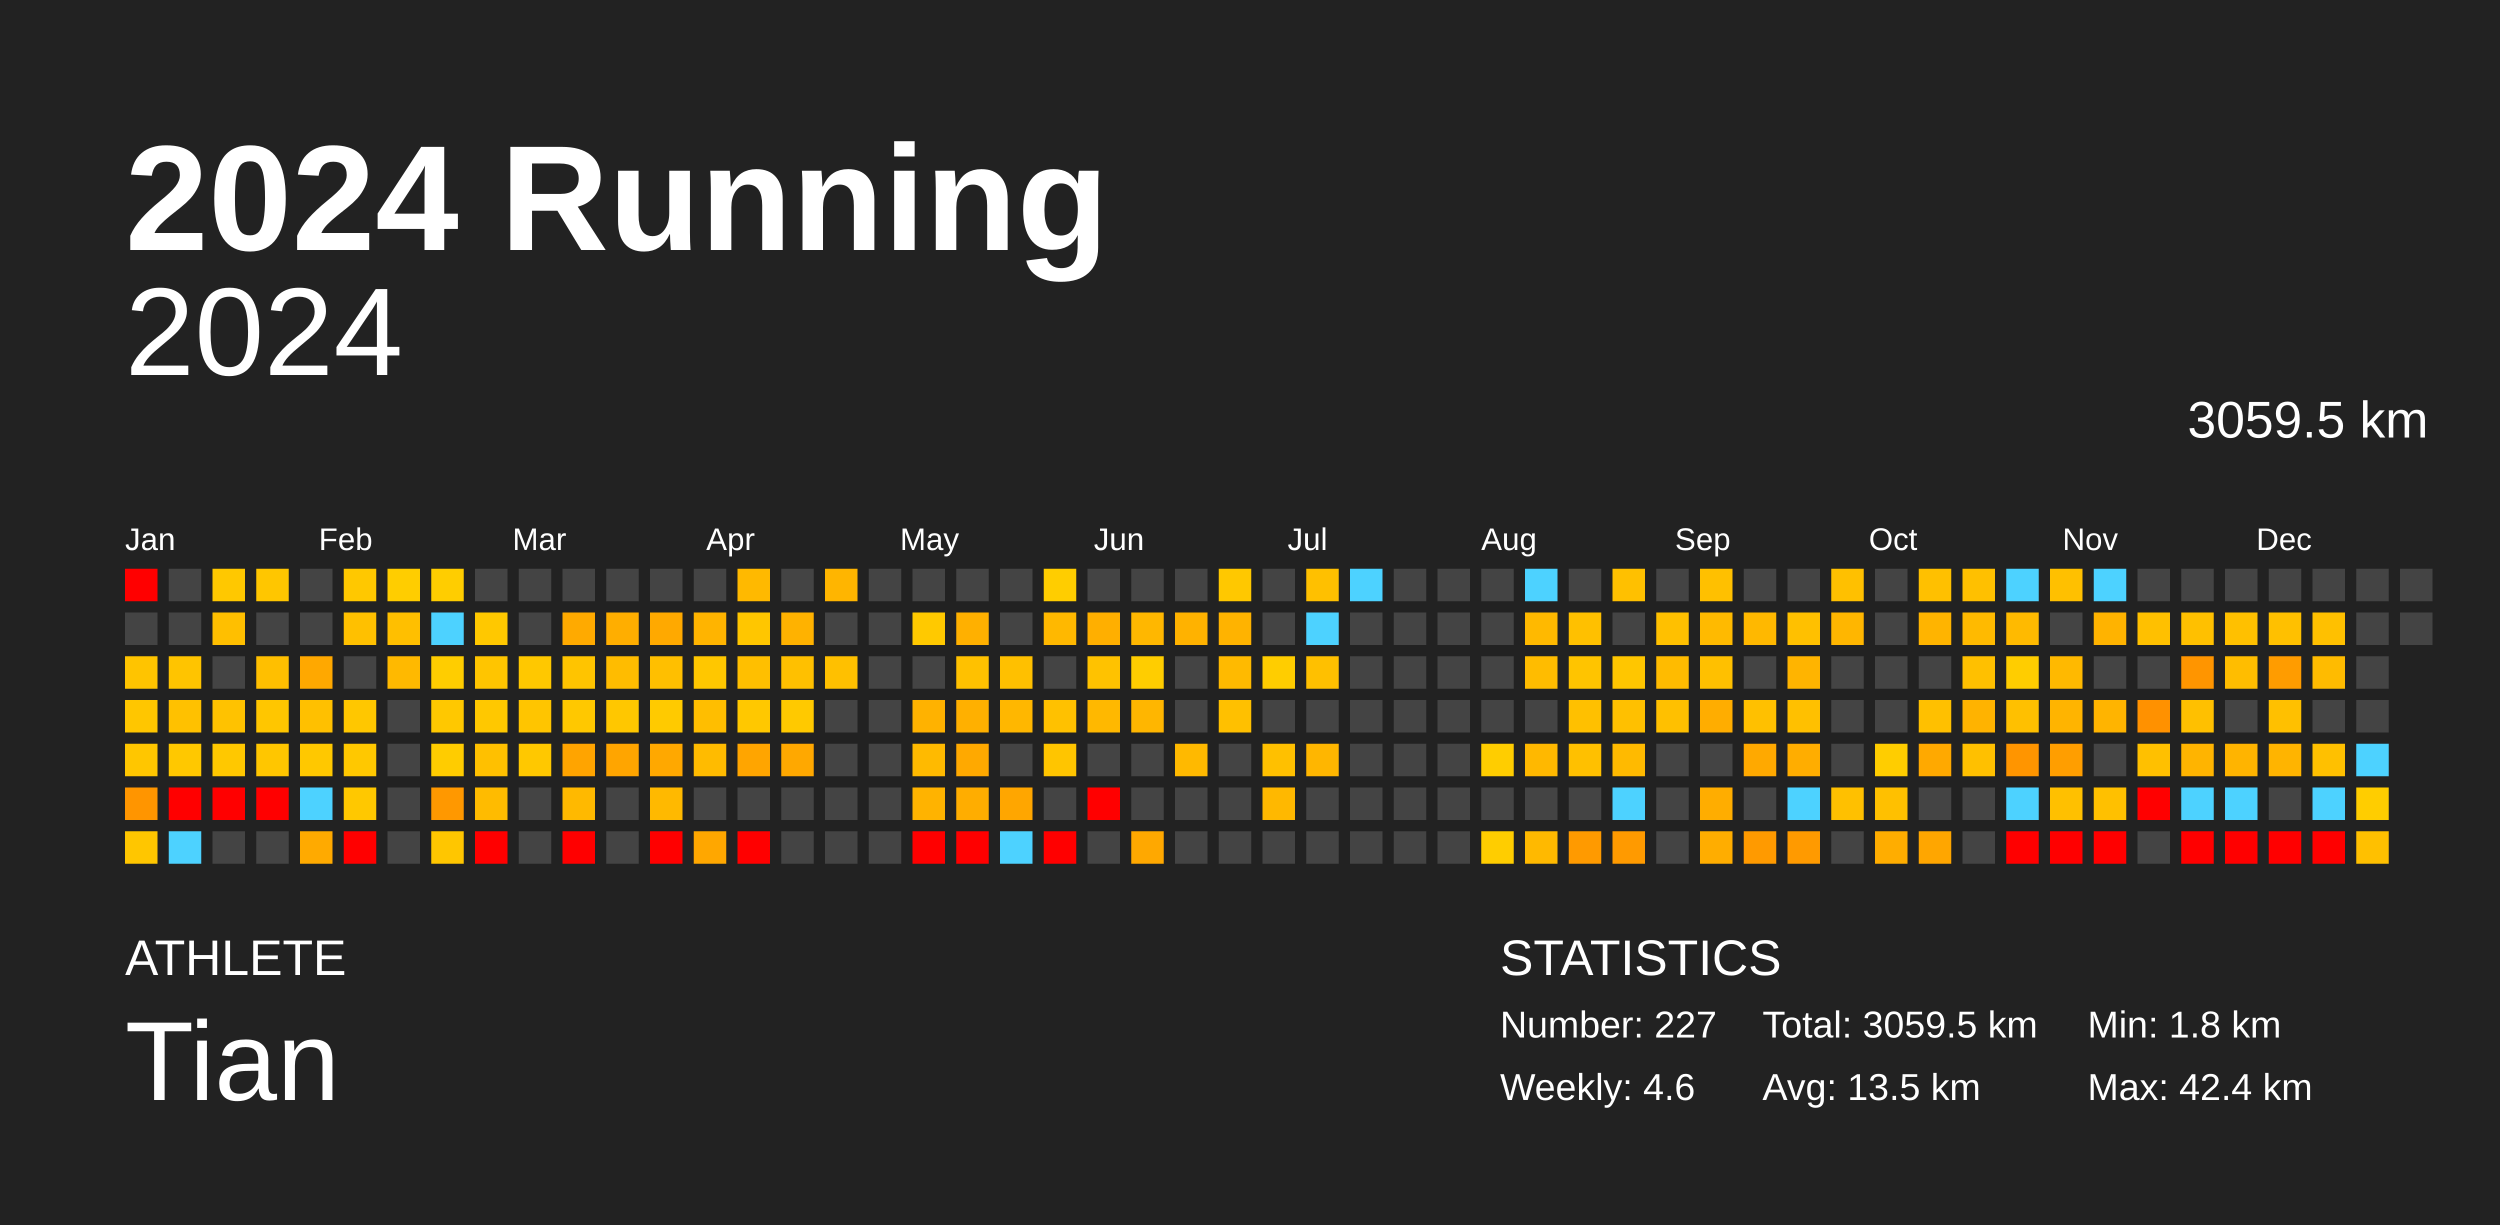
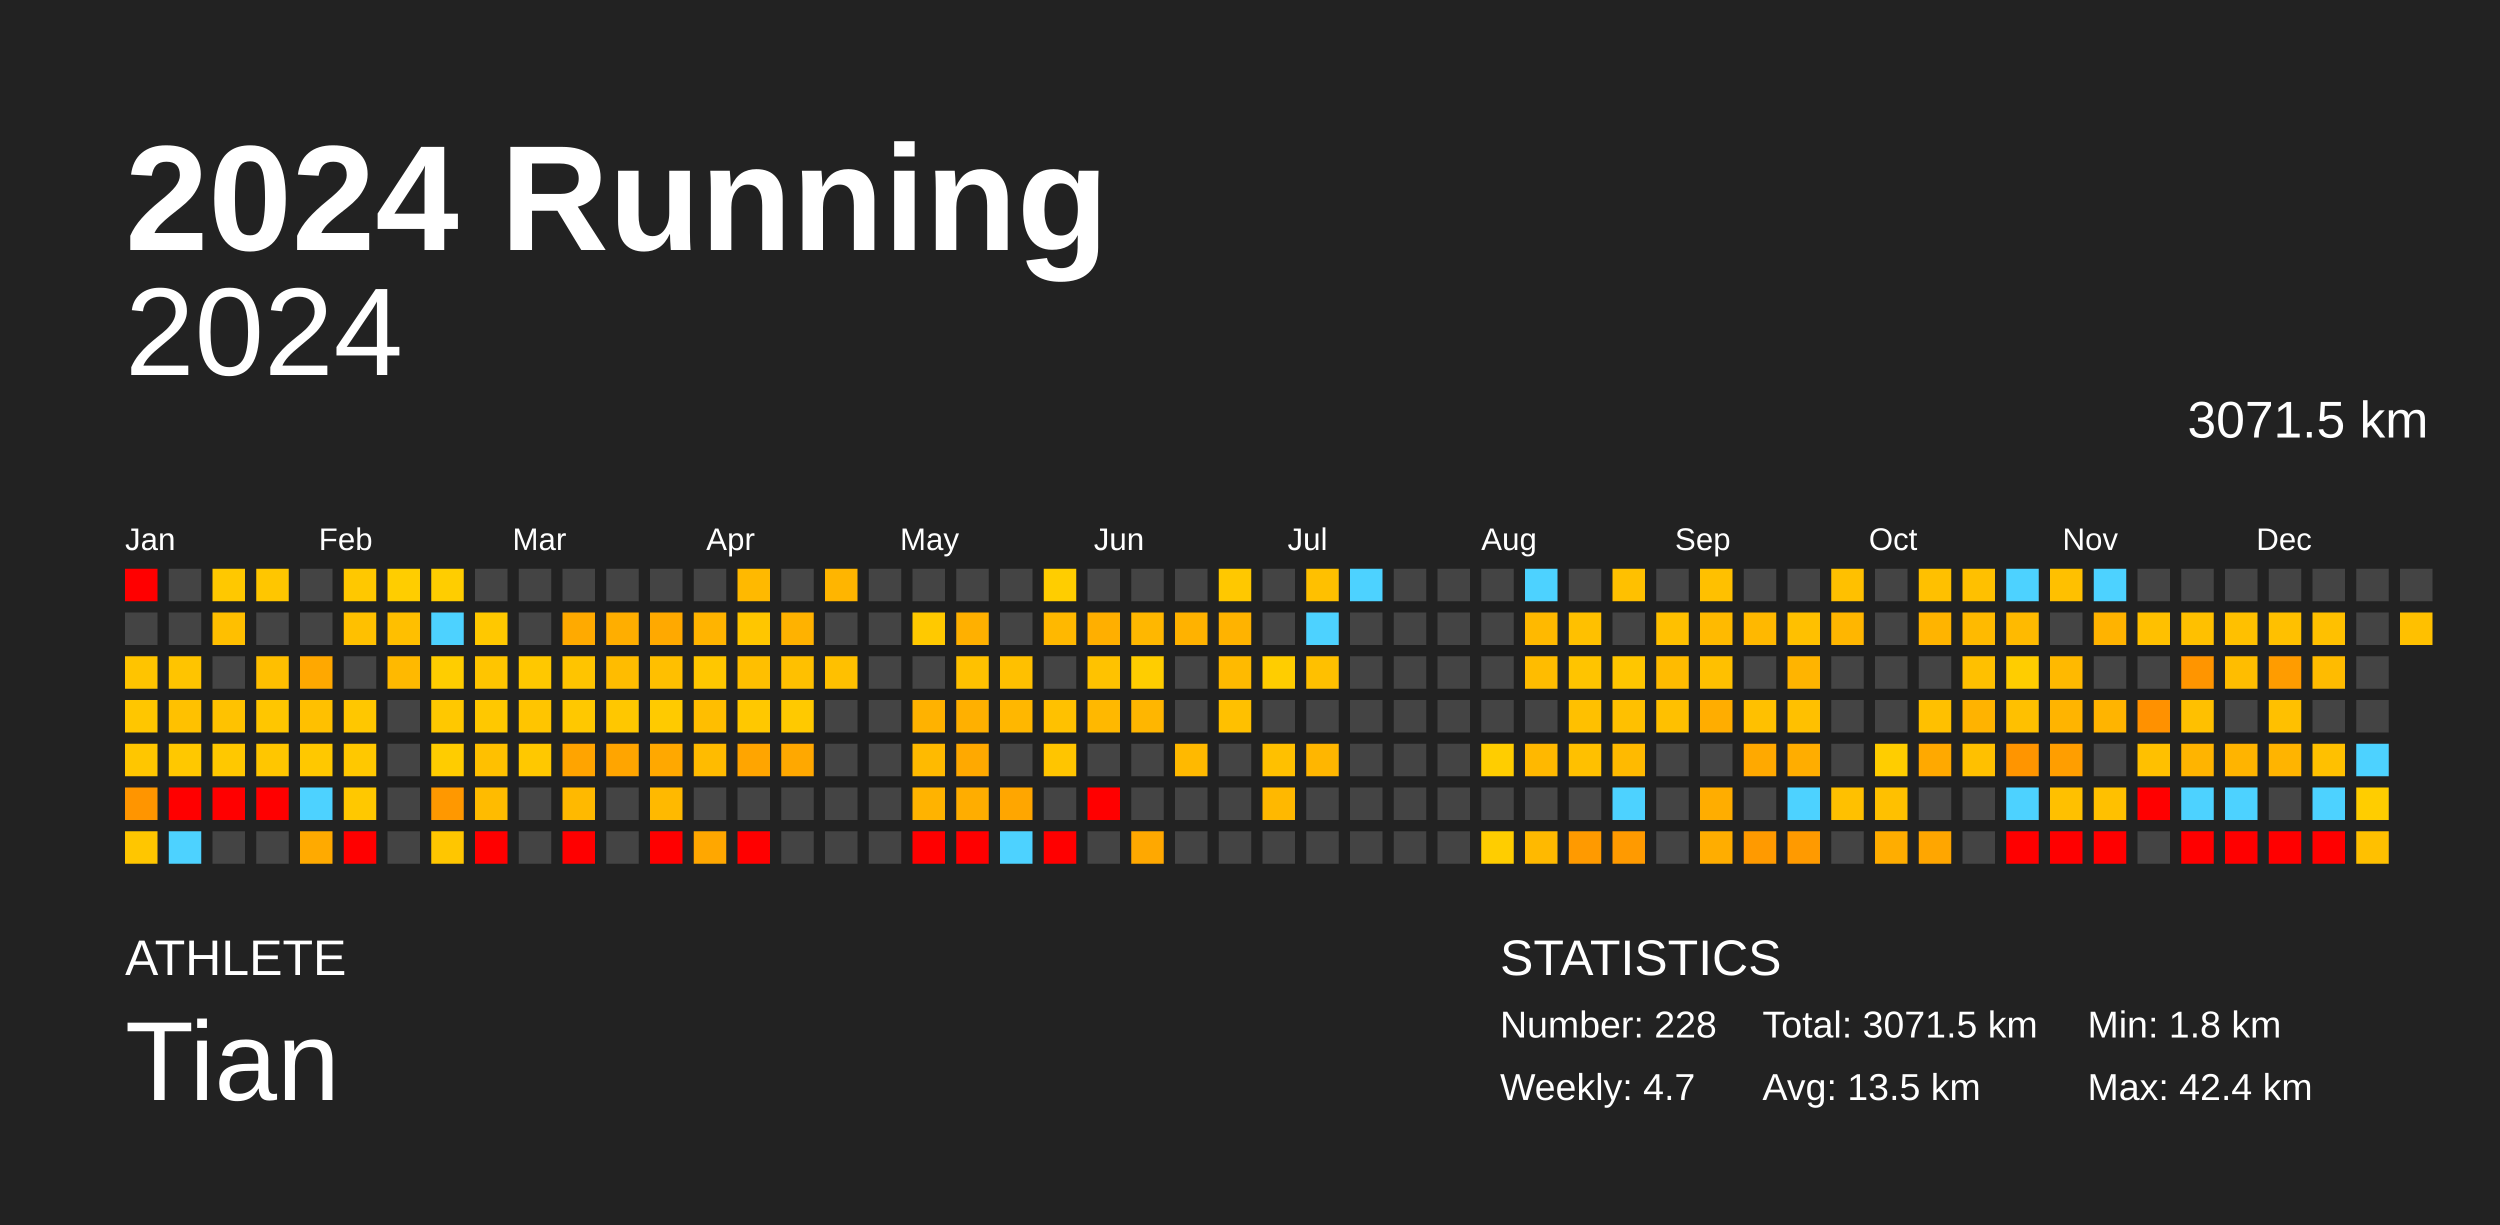
<svg xmlns="http://www.w3.org/2000/svg" baseProfile="full" height="98mm" version="1.1" viewBox="0,0,200,98" width="200mm">
  <defs />
  <rect fill="#222222" height="98" width="200" x="0" y="0" />
  <text fill="#FFFFFF" style="font-size:12px; font-family:Arial; font-weight:bold;" x="10" y="20">2024 Running</text>
  <text fill="#FFFFFF" style="font-size:4px; font-family:Arial" x="10" y="78">ATHLETE</text>
  <text fill="#FFFFFF" style="font-size:9px; font-family:Arial" x="10" y="88">Tian</text>
  <text fill="#FFFFFF" style="font-size:4px; font-family:Arial" x="120" y="78">STATISTICS</text>
-   <text fill="#FFFFFF" style="font-size:3px; font-family:Arial" x="120" y="83">Number: 227</text>
-   <text fill="#FFFFFF" style="font-size:3px; font-family:Arial" x="120" y="88">Weekly: 4.6</text>
-   <text fill="#FFFFFF" style="font-size:3px; font-family:Arial" x="141" y="83">Total: 3059.5 km</text>
+   <text fill="#FFFFFF" style="font-size:3px; font-family:Arial" x="120" y="83">Number: 228</text>
+   <text fill="#FFFFFF" style="font-size:3px; font-family:Arial" x="120" y="88">Weekly: 4.7</text>
+   <text fill="#FFFFFF" style="font-size:3px; font-family:Arial" x="141" y="83">Total: 3071.5 km</text>
  <text fill="#FFFFFF" style="font-size:3px; font-family:Arial" x="141" y="88">Avg: 13.5 km</text>
  <text fill="#FFFFFF" style="font-size:3px; font-family:Arial" x="167" y="83">Min: 1.8 km</text>
  <text fill="#FFFFFF" style="font-size:3px; font-family:Arial" x="167" y="88">Max: 42.4 km</text>
  <text alignment-baseline="hanging" fill="#FFFFFF" style="font-size:10.0px; font-family:Arial;" x="10" y="30">2024</text>
-   <text alignment-baseline="hanging" fill="#FFFFFF" style="font-size:4.125px; font-family:Arial;" x="175" y="35">3059.5 km</text>
+   <text alignment-baseline="hanging" fill="#FFFFFF" style="font-size:4.125px; font-family:Arial;" x="175" y="35">3071.5 km</text>
  <text fill="#FFFFFF" style="font-size:2.5px; font-family:Arial" x="10.0" y="44">Jan</text>
  <text fill="#FFFFFF" style="font-size:2.5px; font-family:Arial" x="25.5" y="44">Feb</text>
  <text fill="#FFFFFF" style="font-size:2.5px; font-family:Arial" x="41.0" y="44">Mar</text>
  <text fill="#FFFFFF" style="font-size:2.5px; font-family:Arial" x="56.5" y="44">Apr</text>
  <text fill="#FFFFFF" style="font-size:2.5px; font-family:Arial" x="72.0" y="44">May</text>
  <text fill="#FFFFFF" style="font-size:2.5px; font-family:Arial" x="87.5" y="44">Jun</text>
  <text fill="#FFFFFF" style="font-size:2.5px; font-family:Arial" x="103.0" y="44">Jul</text>
  <text fill="#FFFFFF" style="font-size:2.5px; font-family:Arial" x="118.5" y="44">Aug</text>
  <text fill="#FFFFFF" style="font-size:2.5px; font-family:Arial" x="134.0" y="44">Sep</text>
  <text fill="#FFFFFF" style="font-size:2.5px; font-family:Arial" x="149.5" y="44">Oct</text>
  <text fill="#FFFFFF" style="font-size:2.5px; font-family:Arial" x="165.0" y="44">Nov</text>
  <text fill="#FFFFFF" style="font-size:2.5px; font-family:Arial" x="180.5" y="44">Dec</text>
  <rect fill="red" height="2.6" width="2.6" x="10.0" y="45.5" />
  <rect fill="#444444" height="2.6" width="2.6" x="10.0" y="49.0" />
  <rect fill="#ffc400" height="2.6" width="2.6" x="10.0" y="52.5" />
  <rect fill="#ffc600" height="2.6" width="2.6" x="10.0" y="56.0" />
  <rect fill="#ffc600" height="2.6" width="2.6" x="10.0" y="59.5" />
  <rect fill="#ff9500" height="2.6" width="2.6" x="10.0" y="63.0" />
  <rect fill="#ffc600" height="2.6" width="2.6" x="10.0" y="66.5" />
  <rect fill="#444444" height="2.6" width="2.6" x="13.5" y="45.5" />
  <rect fill="#444444" height="2.6" width="2.6" x="13.5" y="49.0" />
  <rect fill="#ffc400" height="2.6" width="2.6" x="13.5" y="52.5" />
  <rect fill="#ffc100" height="2.6" width="2.6" x="13.5" y="56.0" />
  <rect fill="#ffc800" height="2.6" width="2.6" x="13.5" y="59.5" />
  <rect fill="red" height="2.6" width="2.6" x="13.5" y="63.0" />
  <rect fill="#4dd2ff" height="2.6" width="2.6" x="13.5" y="66.5" />
  <rect fill="#ffc800" height="2.6" width="2.6" x="17.0" y="45.5" />
  <rect fill="#ffbf00" height="2.6" width="2.6" x="17.0" y="49.0" />
  <rect fill="#444444" height="2.6" width="2.6" x="17.0" y="52.5" />
  <rect fill="#ffc200" height="2.6" width="2.6" x="17.0" y="56.0" />
  <rect fill="#ffc800" height="2.6" width="2.6" x="17.0" y="59.5" />
  <rect fill="red" height="2.6" width="2.6" x="17.0" y="63.0" />
  <rect fill="#444444" height="2.6" width="2.6" x="17.0" y="66.5" />
  <rect fill="#ffc600" height="2.6" width="2.6" x="20.5" y="45.5" />
  <rect fill="#444444" height="2.6" width="2.6" x="20.5" y="49.0" />
  <rect fill="#ffbf00" height="2.6" width="2.6" x="20.5" y="52.5" />
  <rect fill="#ffc600" height="2.6" width="2.6" x="20.5" y="56.0" />
  <rect fill="#ffc600" height="2.6" width="2.6" x="20.5" y="59.5" />
  <rect fill="red" height="2.6" width="2.6" x="20.5" y="63.0" />
  <rect fill="#444444" height="2.6" width="2.6" x="20.5" y="66.5" />
  <rect fill="#444444" height="2.6" width="2.6" x="24.0" y="45.5" />
  <rect fill="#444444" height="2.6" width="2.6" x="24.0" y="49.0" />
  <rect fill="#ffa800" height="2.6" width="2.6" x="24.0" y="52.5" />
  <rect fill="#ffc000" height="2.6" width="2.6" x="24.0" y="56.0" />
  <rect fill="#ffc800" height="2.6" width="2.6" x="24.0" y="59.5" />
  <rect fill="#4dd2ff" height="2.6" width="2.6" x="24.0" y="63.0" />
  <rect fill="#ffaa00" height="2.6" width="2.6" x="24.0" y="66.5" />
  <rect fill="#ffc800" height="2.6" width="2.6" x="27.5" y="45.5" />
  <rect fill="#ffc000" height="2.6" width="2.6" x="27.5" y="49.0" />
  <rect fill="#444444" height="2.6" width="2.6" x="27.5" y="52.5" />
  <rect fill="#ffc700" height="2.6" width="2.6" x="27.5" y="56.0" />
  <rect fill="#ffc800" height="2.6" width="2.6" x="27.5" y="59.5" />
  <rect fill="#ffc800" height="2.6" width="2.6" x="27.5" y="63.0" />
  <rect fill="red" height="2.6" width="2.6" x="27.5" y="66.5" />
  <rect fill="#ffcd00" height="2.6" width="2.6" x="31.0" y="45.5" />
  <rect fill="#ffbf00" height="2.6" width="2.6" x="31.0" y="49.0" />
  <rect fill="#ffb900" height="2.6" width="2.6" x="31.0" y="52.5" />
  <rect fill="#444444" height="2.6" width="2.6" x="31.0" y="56.0" />
  <rect fill="#444444" height="2.6" width="2.6" x="31.0" y="59.5" />
  <rect fill="#444444" height="2.6" width="2.6" x="31.0" y="63.0" />
  <rect fill="#444444" height="2.6" width="2.6" x="31.0" y="66.5" />
  <rect fill="#ffcd00" height="2.6" width="2.6" x="34.5" y="45.5" />
  <rect fill="#4dd2ff" height="2.6" width="2.6" x="34.5" y="49.0" />
  <rect fill="#ffcd00" height="2.6" width="2.6" x="34.5" y="52.5" />
  <rect fill="#ffc800" height="2.6" width="2.6" x="34.5" y="56.0" />
  <rect fill="#ffcc00" height="2.6" width="2.6" x="34.5" y="59.5" />
  <rect fill="#ff9800" height="2.6" width="2.6" x="34.5" y="63.0" />
  <rect fill="#ffc600" height="2.6" width="2.6" x="34.5" y="66.5" />
  <rect fill="#444444" height="2.6" width="2.6" x="38.0" y="45.5" />
  <rect fill="#ffc800" height="2.6" width="2.6" x="38.0" y="49.0" />
  <rect fill="#ffc500" height="2.6" width="2.6" x="38.0" y="52.5" />
  <rect fill="#ffc800" height="2.6" width="2.6" x="38.0" y="56.0" />
  <rect fill="#ffc000" height="2.6" width="2.6" x="38.0" y="59.5" />
  <rect fill="#ffbb00" height="2.6" width="2.6" x="38.0" y="63.0" />
  <rect fill="red" height="2.6" width="2.6" x="38.0" y="66.5" />
  <rect fill="#444444" height="2.6" width="2.6" x="41.5" y="45.5" />
  <rect fill="#444444" height="2.6" width="2.6" x="41.5" y="49.0" />
  <rect fill="#ffc800" height="2.6" width="2.6" x="41.5" y="52.5" />
  <rect fill="#ffc500" height="2.6" width="2.6" x="41.5" y="56.0" />
  <rect fill="#ffc800" height="2.6" width="2.6" x="41.5" y="59.5" />
  <rect fill="#444444" height="2.6" width="2.6" x="41.5" y="63.0" />
  <rect fill="#444444" height="2.6" width="2.6" x="41.5" y="66.5" />
  <rect fill="#444444" height="2.6" width="2.6" x="45.0" y="45.5" />
  <rect fill="#ffaa00" height="2.6" width="2.6" x="45.0" y="49.0" />
  <rect fill="#ffc400" height="2.6" width="2.6" x="45.0" y="52.5" />
  <rect fill="#ffc800" height="2.6" width="2.6" x="45.0" y="56.0" />
  <rect fill="#ffa400" height="2.6" width="2.6" x="45.0" y="59.5" />
  <rect fill="#ffb900" height="2.6" width="2.6" x="45.0" y="63.0" />
  <rect fill="red" height="2.6" width="2.6" x="45.0" y="66.5" />
  <rect fill="#444444" height="2.6" width="2.6" x="48.5" y="45.5" />
  <rect fill="#ffae00" height="2.6" width="2.6" x="48.5" y="49.0" />
  <rect fill="#ffbc00" height="2.6" width="2.6" x="48.5" y="52.5" />
  <rect fill="#ffc700" height="2.6" width="2.6" x="48.5" y="56.0" />
  <rect fill="#ffa500" height="2.6" width="2.6" x="48.5" y="59.5" />
  <rect fill="#444444" height="2.6" width="2.6" x="48.5" y="63.0" />
  <rect fill="#444444" height="2.6" width="2.6" x="48.5" y="66.5" />
  <rect fill="#444444" height="2.6" width="2.6" x="52.0" y="45.5" />
  <rect fill="#ffa900" height="2.6" width="2.6" x="52.0" y="49.0" />
  <rect fill="#ffbf00" height="2.6" width="2.6" x="52.0" y="52.5" />
  <rect fill="#ffca00" height="2.6" width="2.6" x="52.0" y="56.0" />
  <rect fill="#ffa800" height="2.6" width="2.6" x="52.0" y="59.5" />
  <rect fill="#ffb900" height="2.6" width="2.6" x="52.0" y="63.0" />
  <rect fill="red" height="2.6" width="2.6" x="52.0" y="66.5" />
  <rect fill="#444444" height="2.6" width="2.6" x="55.5" y="45.5" />
  <rect fill="#ffb400" height="2.6" width="2.6" x="55.5" y="49.0" />
  <rect fill="#ffc700" height="2.6" width="2.6" x="55.5" y="52.5" />
  <rect fill="#ffbe00" height="2.6" width="2.6" x="55.5" y="56.0" />
  <rect fill="#ffbb00" height="2.6" width="2.6" x="55.5" y="59.5" />
  <rect fill="#444444" height="2.6" width="2.6" x="55.5" y="63.0" />
  <rect fill="#ffa700" height="2.6" width="2.6" x="55.5" y="66.5" />
  <rect fill="#ffb900" height="2.6" width="2.6" x="59.0" y="45.5" />
  <rect fill="#ffc600" height="2.6" width="2.6" x="59.0" y="49.0" />
  <rect fill="#ffbf00" height="2.6" width="2.6" x="59.0" y="52.5" />
  <rect fill="#ffc800" height="2.6" width="2.6" x="59.0" y="56.0" />
  <rect fill="#ffa500" height="2.6" width="2.6" x="59.0" y="59.5" />
  <rect fill="#444444" height="2.6" width="2.6" x="59.0" y="63.0" />
  <rect fill="red" height="2.6" width="2.6" x="59.0" y="66.5" />
  <rect fill="#444444" height="2.6" width="2.6" x="62.5" y="45.5" />
  <rect fill="#ffb200" height="2.6" width="2.6" x="62.5" y="49.0" />
  <rect fill="#ffc000" height="2.6" width="2.6" x="62.5" y="52.5" />
  <rect fill="#ffc900" height="2.6" width="2.6" x="62.5" y="56.0" />
  <rect fill="#ffa800" height="2.6" width="2.6" x="62.5" y="59.5" />
  <rect fill="#444444" height="2.6" width="2.6" x="62.5" y="63.0" />
  <rect fill="#444444" height="2.6" width="2.6" x="62.5" y="66.5" />
  <rect fill="#ffb500" height="2.6" width="2.6" x="66.0" y="45.5" />
  <rect fill="#444444" height="2.6" width="2.6" x="66.0" y="49.0" />
  <rect fill="#ffc000" height="2.6" width="2.6" x="66.0" y="52.5" />
  <rect fill="#444444" height="2.6" width="2.6" x="66.0" y="56.0" />
  <rect fill="#444444" height="2.6" width="2.6" x="66.0" y="59.5" />
  <rect fill="#444444" height="2.6" width="2.6" x="66.0" y="63.0" />
  <rect fill="#444444" height="2.6" width="2.6" x="66.0" y="66.5" />
  <rect fill="#444444" height="2.6" width="2.6" x="69.5" y="45.5" />
  <rect fill="#444444" height="2.6" width="2.6" x="69.5" y="49.0" />
  <rect fill="#444444" height="2.6" width="2.6" x="69.5" y="52.5" />
  <rect fill="#444444" height="2.6" width="2.6" x="69.5" y="56.0" />
  <rect fill="#444444" height="2.6" width="2.6" x="69.5" y="59.5" />
  <rect fill="#444444" height="2.6" width="2.6" x="69.5" y="63.0" />
  <rect fill="#444444" height="2.6" width="2.6" x="69.5" y="66.5" />
  <rect fill="#444444" height="2.6" width="2.6" x="73.0" y="45.5" />
  <rect fill="#ffc900" height="2.6" width="2.6" x="73.0" y="49.0" />
  <rect fill="#444444" height="2.6" width="2.6" x="73.0" y="52.5" />
  <rect fill="#ffb200" height="2.6" width="2.6" x="73.0" y="56.0" />
  <rect fill="#ffba00" height="2.6" width="2.6" x="73.0" y="59.5" />
  <rect fill="#ffb300" height="2.6" width="2.6" x="73.0" y="63.0" />
  <rect fill="red" height="2.6" width="2.6" x="73.0" y="66.5" />
  <rect fill="#444444" height="2.6" width="2.6" x="76.5" y="45.5" />
  <rect fill="#ffb000" height="2.6" width="2.6" x="76.5" y="49.0" />
  <rect fill="#ffc100" height="2.6" width="2.6" x="76.5" y="52.5" />
  <rect fill="#ffb000" height="2.6" width="2.6" x="76.5" y="56.0" />
  <rect fill="#ffa900" height="2.6" width="2.6" x="76.5" y="59.5" />
  <rect fill="#ffad00" height="2.6" width="2.6" x="76.5" y="63.0" />
  <rect fill="red" height="2.6" width="2.6" x="76.5" y="66.5" />
  <rect fill="#444444" height="2.6" width="2.6" x="80.0" y="45.5" />
  <rect fill="#444444" height="2.6" width="2.6" x="80.0" y="49.0" />
  <rect fill="#ffc000" height="2.6" width="2.6" x="80.0" y="52.5" />
  <rect fill="#ffb700" height="2.6" width="2.6" x="80.0" y="56.0" />
  <rect fill="#444444" height="2.6" width="2.6" x="80.0" y="59.5" />
  <rect fill="#ffa600" height="2.6" width="2.6" x="80.0" y="63.0" />
  <rect fill="#4dd2ff" height="2.6" width="2.6" x="80.0" y="66.5" />
  <rect fill="#ffcd00" height="2.6" width="2.6" x="83.5" y="45.5" />
  <rect fill="#ffb800" height="2.6" width="2.6" x="83.5" y="49.0" />
  <rect fill="#444444" height="2.6" width="2.6" x="83.5" y="52.5" />
  <rect fill="#ffc100" height="2.6" width="2.6" x="83.5" y="56.0" />
  <rect fill="#ffc500" height="2.6" width="2.6" x="83.5" y="59.5" />
  <rect fill="#444444" height="2.6" width="2.6" x="83.5" y="63.0" />
  <rect fill="red" height="2.6" width="2.6" x="83.5" y="66.5" />
  <rect fill="#444444" height="2.6" width="2.6" x="87.0" y="45.5" />
  <rect fill="#ffaf00" height="2.6" width="2.6" x="87.0" y="49.0" />
  <rect fill="#ffc200" height="2.6" width="2.6" x="87.0" y="52.5" />
  <rect fill="#ffb800" height="2.6" width="2.6" x="87.0" y="56.0" />
  <rect fill="#444444" height="2.6" width="2.6" x="87.0" y="59.5" />
  <rect fill="red" height="2.6" width="2.6" x="87.0" y="63.0" />
  <rect fill="#444444" height="2.6" width="2.6" x="87.0" y="66.5" />
  <rect fill="#444444" height="2.6" width="2.6" x="90.5" y="45.5" />
  <rect fill="#ffb700" height="2.6" width="2.6" x="90.5" y="49.0" />
  <rect fill="#ffcd00" height="2.6" width="2.6" x="90.5" y="52.5" />
  <rect fill="#ffb600" height="2.6" width="2.6" x="90.5" y="56.0" />
  <rect fill="#444444" height="2.6" width="2.6" x="90.5" y="59.5" />
  <rect fill="#444444" height="2.6" width="2.6" x="90.5" y="63.0" />
  <rect fill="#ffa800" height="2.6" width="2.6" x="90.5" y="66.5" />
  <rect fill="#444444" height="2.6" width="2.6" x="94.0" y="45.5" />
  <rect fill="#ffb200" height="2.6" width="2.6" x="94.0" y="49.0" />
  <rect fill="#444444" height="2.6" width="2.6" x="94.0" y="52.5" />
  <rect fill="#444444" height="2.6" width="2.6" x="94.0" y="56.0" />
  <rect fill="#ffb900" height="2.6" width="2.6" x="94.0" y="59.5" />
  <rect fill="#444444" height="2.6" width="2.6" x="94.0" y="63.0" />
  <rect fill="#444444" height="2.6" width="2.6" x="94.0" y="66.5" />
  <rect fill="#ffc800" height="2.6" width="2.6" x="97.5" y="45.5" />
  <rect fill="#ffb300" height="2.6" width="2.6" x="97.5" y="49.0" />
  <rect fill="#ffba00" height="2.6" width="2.6" x="97.5" y="52.5" />
  <rect fill="#ffc000" height="2.6" width="2.6" x="97.5" y="56.0" />
  <rect fill="#444444" height="2.6" width="2.6" x="97.5" y="59.5" />
  <rect fill="#444444" height="2.6" width="2.6" x="97.5" y="63.0" />
  <rect fill="#444444" height="2.6" width="2.6" x="97.5" y="66.5" />
  <rect fill="#444444" height="2.6" width="2.6" x="101.0" y="45.5" />
  <rect fill="#444444" height="2.6" width="2.6" x="101.0" y="49.0" />
  <rect fill="#ffcd00" height="2.6" width="2.6" x="101.0" y="52.5" />
  <rect fill="#444444" height="2.6" width="2.6" x="101.0" y="56.0" />
  <rect fill="#ffc000" height="2.6" width="2.6" x="101.0" y="59.5" />
  <rect fill="#ffb800" height="2.6" width="2.6" x="101.0" y="63.0" />
  <rect fill="#444444" height="2.6" width="2.6" x="101.0" y="66.5" />
  <rect fill="#ffc000" height="2.6" width="2.6" x="104.5" y="45.5" />
  <rect fill="#4dd2ff" height="2.6" width="2.6" x="104.5" y="49.0" />
  <rect fill="#ffc000" height="2.6" width="2.6" x="104.5" y="52.5" />
  <rect fill="#444444" height="2.6" width="2.6" x="104.5" y="56.0" />
  <rect fill="#ffb600" height="2.6" width="2.6" x="104.5" y="59.5" />
  <rect fill="#444444" height="2.6" width="2.6" x="104.5" y="63.0" />
  <rect fill="#444444" height="2.6" width="2.6" x="104.5" y="66.5" />
  <rect fill="#4dd2ff" height="2.6" width="2.6" x="108.0" y="45.5" />
  <rect fill="#444444" height="2.6" width="2.6" x="108.0" y="49.0" />
  <rect fill="#444444" height="2.6" width="2.6" x="108.0" y="52.5" />
  <rect fill="#444444" height="2.6" width="2.6" x="108.0" y="56.0" />
  <rect fill="#444444" height="2.6" width="2.6" x="108.0" y="59.5" />
  <rect fill="#444444" height="2.6" width="2.6" x="108.0" y="63.0" />
  <rect fill="#444444" height="2.6" width="2.6" x="108.0" y="66.5" />
  <rect fill="#444444" height="2.6" width="2.6" x="111.5" y="45.5" />
  <rect fill="#444444" height="2.6" width="2.6" x="111.5" y="49.0" />
  <rect fill="#444444" height="2.6" width="2.6" x="111.5" y="52.5" />
  <rect fill="#444444" height="2.6" width="2.6" x="111.5" y="56.0" />
  <rect fill="#444444" height="2.6" width="2.6" x="111.5" y="59.5" />
  <rect fill="#444444" height="2.6" width="2.6" x="111.5" y="63.0" />
  <rect fill="#444444" height="2.6" width="2.6" x="111.5" y="66.5" />
  <rect fill="#444444" height="2.6" width="2.6" x="115.0" y="45.5" />
  <rect fill="#444444" height="2.6" width="2.6" x="115.0" y="49.0" />
  <rect fill="#444444" height="2.6" width="2.6" x="115.0" y="52.5" />
  <rect fill="#444444" height="2.6" width="2.6" x="115.0" y="56.0" />
  <rect fill="#444444" height="2.6" width="2.6" x="115.0" y="59.5" />
  <rect fill="#444444" height="2.6" width="2.6" x="115.0" y="63.0" />
  <rect fill="#444444" height="2.6" width="2.6" x="115.0" y="66.5" />
  <rect fill="#444444" height="2.6" width="2.6" x="118.5" y="45.5" />
  <rect fill="#444444" height="2.6" width="2.6" x="118.5" y="49.0" />
  <rect fill="#444444" height="2.6" width="2.6" x="118.5" y="52.5" />
  <rect fill="#444444" height="2.6" width="2.6" x="118.5" y="56.0" />
  <rect fill="#ffcd00" height="2.6" width="2.6" x="118.5" y="59.5" />
  <rect fill="#444444" height="2.6" width="2.6" x="118.5" y="63.0" />
  <rect fill="#ffcd00" height="2.6" width="2.6" x="118.5" y="66.5" />
  <rect fill="#4dd2ff" height="2.6" width="2.6" x="122.0" y="45.5" />
  <rect fill="#ffb900" height="2.6" width="2.6" x="122.0" y="49.0" />
  <rect fill="#ffbc00" height="2.6" width="2.6" x="122.0" y="52.5" />
  <rect fill="#444444" height="2.6" width="2.6" x="122.0" y="56.0" />
  <rect fill="#ffb800" height="2.6" width="2.6" x="122.0" y="59.5" />
  <rect fill="#444444" height="2.6" width="2.6" x="122.0" y="63.0" />
  <rect fill="#ffb900" height="2.6" width="2.6" x="122.0" y="66.5" />
  <rect fill="#444444" height="2.6" width="2.6" x="125.5" y="45.5" />
  <rect fill="#ffc000" height="2.6" width="2.6" x="125.5" y="49.0" />
  <rect fill="#ffc400" height="2.6" width="2.6" x="125.5" y="52.5" />
  <rect fill="#ffc000" height="2.6" width="2.6" x="125.5" y="56.0" />
  <rect fill="#ffc000" height="2.6" width="2.6" x="125.5" y="59.5" />
  <rect fill="#444444" height="2.6" width="2.6" x="125.5" y="63.0" />
  <rect fill="#ff9a00" height="2.6" width="2.6" x="125.5" y="66.5" />
  <rect fill="#ffc000" height="2.6" width="2.6" x="129.0" y="45.5" />
  <rect fill="#444444" height="2.6" width="2.6" x="129.0" y="49.0" />
  <rect fill="#ffc600" height="2.6" width="2.6" x="129.0" y="52.5" />
  <rect fill="#ffc000" height="2.6" width="2.6" x="129.0" y="56.0" />
  <rect fill="#ffba00" height="2.6" width="2.6" x="129.0" y="59.5" />
  <rect fill="#4dd2ff" height="2.6" width="2.6" x="129.0" y="63.0" />
  <rect fill="#ff9a00" height="2.6" width="2.6" x="129.0" y="66.5" />
  <rect fill="#444444" height="2.6" width="2.6" x="132.5" y="45.5" />
  <rect fill="#ffc000" height="2.6" width="2.6" x="132.5" y="49.0" />
  <rect fill="#ffbb00" height="2.6" width="2.6" x="132.5" y="52.5" />
  <rect fill="#ffc000" height="2.6" width="2.6" x="132.5" y="56.0" />
  <rect fill="#444444" height="2.6" width="2.6" x="132.5" y="59.5" />
  <rect fill="#444444" height="2.6" width="2.6" x="132.5" y="63.0" />
  <rect fill="#444444" height="2.6" width="2.6" x="132.5" y="66.5" />
  <rect fill="#ffc000" height="2.6" width="2.6" x="136.0" y="45.5" />
  <rect fill="#ffba00" height="2.6" width="2.6" x="136.0" y="49.0" />
  <rect fill="#ffc000" height="2.6" width="2.6" x="136.0" y="52.5" />
  <rect fill="#ffad00" height="2.6" width="2.6" x="136.0" y="56.0" />
  <rect fill="#444444" height="2.6" width="2.6" x="136.0" y="59.5" />
  <rect fill="#ffad00" height="2.6" width="2.6" x="136.0" y="63.0" />
  <rect fill="#ffad00" height="2.6" width="2.6" x="136.0" y="66.5" />
  <rect fill="#444444" height="2.6" width="2.6" x="139.5" y="45.5" />
  <rect fill="#ffb800" height="2.6" width="2.6" x="139.5" y="49.0" />
  <rect fill="#444444" height="2.6" width="2.6" x="139.5" y="52.5" />
  <rect fill="#ffc000" height="2.6" width="2.6" x="139.5" y="56.0" />
  <rect fill="#ffa900" height="2.6" width="2.6" x="139.5" y="59.5" />
  <rect fill="#444444" height="2.6" width="2.6" x="139.5" y="63.0" />
  <rect fill="#ff9a00" height="2.6" width="2.6" x="139.5" y="66.5" />
  <rect fill="#444444" height="2.6" width="2.6" x="143.0" y="45.5" />
  <rect fill="#ffc000" height="2.6" width="2.6" x="143.0" y="49.0" />
  <rect fill="#ffb400" height="2.6" width="2.6" x="143.0" y="52.5" />
  <rect fill="#ffc000" height="2.6" width="2.6" x="143.0" y="56.0" />
  <rect fill="#ffad00" height="2.6" width="2.6" x="143.0" y="59.5" />
  <rect fill="#4dd2ff" height="2.6" width="2.6" x="143.0" y="63.0" />
  <rect fill="#ff9a00" height="2.6" width="2.6" x="143.0" y="66.5" />
  <rect fill="#ffc000" height="2.6" width="2.6" x="146.5" y="45.5" />
  <rect fill="#ffb600" height="2.6" width="2.6" x="146.5" y="49.0" />
  <rect fill="#444444" height="2.6" width="2.6" x="146.5" y="52.5" />
  <rect fill="#444444" height="2.6" width="2.6" x="146.5" y="56.0" />
  <rect fill="#444444" height="2.6" width="2.6" x="146.5" y="59.5" />
  <rect fill="#ffc000" height="2.6" width="2.6" x="146.5" y="63.0" />
  <rect fill="#444444" height="2.6" width="2.6" x="146.5" y="66.5" />
  <rect fill="#444444" height="2.6" width="2.6" x="150.0" y="45.5" />
  <rect fill="#444444" height="2.6" width="2.6" x="150.0" y="49.0" />
  <rect fill="#444444" height="2.6" width="2.6" x="150.0" y="52.5" />
  <rect fill="#444444" height="2.6" width="2.6" x="150.0" y="56.0" />
  <rect fill="#ffcd00" height="2.6" width="2.6" x="150.0" y="59.5" />
  <rect fill="#ffc000" height="2.6" width="2.6" x="150.0" y="63.0" />
  <rect fill="#ffad00" height="2.6" width="2.6" x="150.0" y="66.5" />
  <rect fill="#ffc000" height="2.6" width="2.6" x="153.5" y="45.5" />
  <rect fill="#ffb400" height="2.6" width="2.6" x="153.5" y="49.0" />
  <rect fill="#444444" height="2.6" width="2.6" x="153.5" y="52.5" />
  <rect fill="#ffc000" height="2.6" width="2.6" x="153.5" y="56.0" />
  <rect fill="#ffa900" height="2.6" width="2.6" x="153.5" y="59.5" />
  <rect fill="#444444" height="2.6" width="2.6" x="153.5" y="63.0" />
  <rect fill="#ffa600" height="2.6" width="2.6" x="153.5" y="66.5" />
  <rect fill="#ffc000" height="2.6" width="2.6" x="157.0" y="45.5" />
  <rect fill="#ffba00" height="2.6" width="2.6" x="157.0" y="49.0" />
  <rect fill="#ffc000" height="2.6" width="2.6" x="157.0" y="52.5" />
  <rect fill="#ffb300" height="2.6" width="2.6" x="157.0" y="56.0" />
  <rect fill="#ffc000" height="2.6" width="2.6" x="157.0" y="59.5" />
  <rect fill="#444444" height="2.6" width="2.6" x="157.0" y="63.0" />
  <rect fill="#444444" height="2.6" width="2.6" x="157.0" y="66.5" />
  <rect fill="#4dd2ff" height="2.6" width="2.6" x="160.5" y="45.5" />
  <rect fill="#ffba00" height="2.6" width="2.6" x="160.5" y="49.0" />
  <rect fill="#ffcd00" height="2.6" width="2.6" x="160.5" y="52.5" />
  <rect fill="#ffc000" height="2.6" width="2.6" x="160.5" y="56.0" />
  <rect fill="#ff9500" height="2.6" width="2.6" x="160.5" y="59.5" />
  <rect fill="#4dd2ff" height="2.6" width="2.6" x="160.5" y="63.0" />
  <rect fill="red" height="2.6" width="2.6" x="160.5" y="66.5" />
  <rect fill="#ffc000" height="2.6" width="2.6" x="164.0" y="45.5" />
  <rect fill="#444444" height="2.6" width="2.6" x="164.0" y="49.0" />
  <rect fill="#ffb900" height="2.6" width="2.6" x="164.0" y="52.5" />
  <rect fill="#ffb400" height="2.6" width="2.6" x="164.0" y="56.0" />
  <rect fill="#ff9e00" height="2.6" width="2.6" x="164.0" y="59.5" />
  <rect fill="#ffc000" height="2.6" width="2.6" x="164.0" y="63.0" />
  <rect fill="red" height="2.6" width="2.6" x="164.0" y="66.5" />
  <rect fill="#4dd2ff" height="2.6" width="2.6" x="167.5" y="45.5" />
  <rect fill="#ffb300" height="2.6" width="2.6" x="167.5" y="49.0" />
  <rect fill="#444444" height="2.6" width="2.6" x="167.5" y="52.5" />
  <rect fill="#ffb400" height="2.6" width="2.6" x="167.5" y="56.0" />
  <rect fill="#444444" height="2.6" width="2.6" x="167.5" y="59.5" />
  <rect fill="#ffc000" height="2.6" width="2.6" x="167.5" y="63.0" />
  <rect fill="red" height="2.6" width="2.6" x="167.5" y="66.5" />
  <rect fill="#444444" height="2.6" width="2.6" x="171.0" y="45.5" />
  <rect fill="#ffc000" height="2.6" width="2.6" x="171.0" y="49.0" />
  <rect fill="#444444" height="2.6" width="2.6" x="171.0" y="52.5" />
  <rect fill="#ff9100" height="2.6" width="2.6" x="171.0" y="56.0" />
  <rect fill="#ffc000" height="2.6" width="2.6" x="171.0" y="59.5" />
  <rect fill="red" height="2.6" width="2.6" x="171.0" y="63.0" />
  <rect fill="#444444" height="2.6" width="2.6" x="171.0" y="66.5" />
  <rect fill="#444444" height="2.6" width="2.6" x="174.5" y="45.5" />
  <rect fill="#ffc000" height="2.6" width="2.6" x="174.5" y="49.0" />
  <rect fill="#ff9500" height="2.6" width="2.6" x="174.5" y="52.5" />
  <rect fill="#ffc000" height="2.6" width="2.6" x="174.5" y="56.0" />
  <rect fill="#ffb400" height="2.6" width="2.6" x="174.5" y="59.5" />
  <rect fill="#4dd2ff" height="2.6" width="2.6" x="174.5" y="63.0" />
  <rect fill="red" height="2.6" width="2.6" x="174.5" y="66.5" />
  <rect fill="#444444" height="2.6" width="2.6" x="178.0" y="45.5" />
  <rect fill="#ffc000" height="2.6" width="2.6" x="178.0" y="49.0" />
  <rect fill="#ffbd00" height="2.6" width="2.6" x="178.0" y="52.5" />
  <rect fill="#444444" height="2.6" width="2.6" x="178.0" y="56.0" />
  <rect fill="#ffb400" height="2.6" width="2.6" x="178.0" y="59.5" />
  <rect fill="#4dd2ff" height="2.6" width="2.6" x="178.0" y="63.0" />
  <rect fill="red" height="2.6" width="2.6" x="178.0" y="66.5" />
  <rect fill="#444444" height="2.6" width="2.6" x="181.5" y="45.5" />
  <rect fill="#ffc000" height="2.6" width="2.6" x="181.5" y="49.0" />
  <rect fill="#ff9c00" height="2.6" width="2.6" x="181.5" y="52.5" />
  <rect fill="#ffc000" height="2.6" width="2.6" x="181.5" y="56.0" />
  <rect fill="#ffb400" height="2.6" width="2.6" x="181.5" y="59.5" />
  <rect fill="#444444" height="2.6" width="2.6" x="181.5" y="63.0" />
  <rect fill="red" height="2.6" width="2.6" x="181.5" y="66.5" />
  <rect fill="#444444" height="2.6" width="2.6" x="185.0" y="45.5" />
  <rect fill="#ffc000" height="2.6" width="2.6" x="185.0" y="49.0" />
  <rect fill="#ffbb00" height="2.6" width="2.6" x="185.0" y="52.5" />
  <rect fill="#444444" height="2.6" width="2.6" x="185.0" y="56.0" />
  <rect fill="#ffc000" height="2.6" width="2.6" x="185.0" y="59.5" />
  <rect fill="#4dd2ff" height="2.6" width="2.6" x="185.0" y="63.0" />
  <rect fill="red" height="2.6" width="2.6" x="185.0" y="66.5" />
  <rect fill="#444444" height="2.6" width="2.6" x="188.5" y="45.5" />
  <rect fill="#444444" height="2.6" width="2.6" x="188.5" y="49.0" />
  <rect fill="#444444" height="2.6" width="2.6" x="188.5" y="52.5" />
  <rect fill="#444444" height="2.6" width="2.6" x="188.5" y="56.0" />
  <rect fill="#4dd2ff" height="2.6" width="2.6" x="188.5" y="59.5" />
  <rect fill="#ffcd00" height="2.6" width="2.6" x="188.5" y="63.0" />
  <rect fill="#ffc000" height="2.6" width="2.6" x="188.5" y="66.5" />
  <rect fill="#444444" height="2.6" width="2.6" x="192.0" y="45.5" />
-   <rect fill="#444444" height="2.6" width="2.6" x="192.0" y="49.0" />
+   <rect fill="#ffc000" height="2.6" width="2.6" x="192.0" y="49.0" />
</svg>
